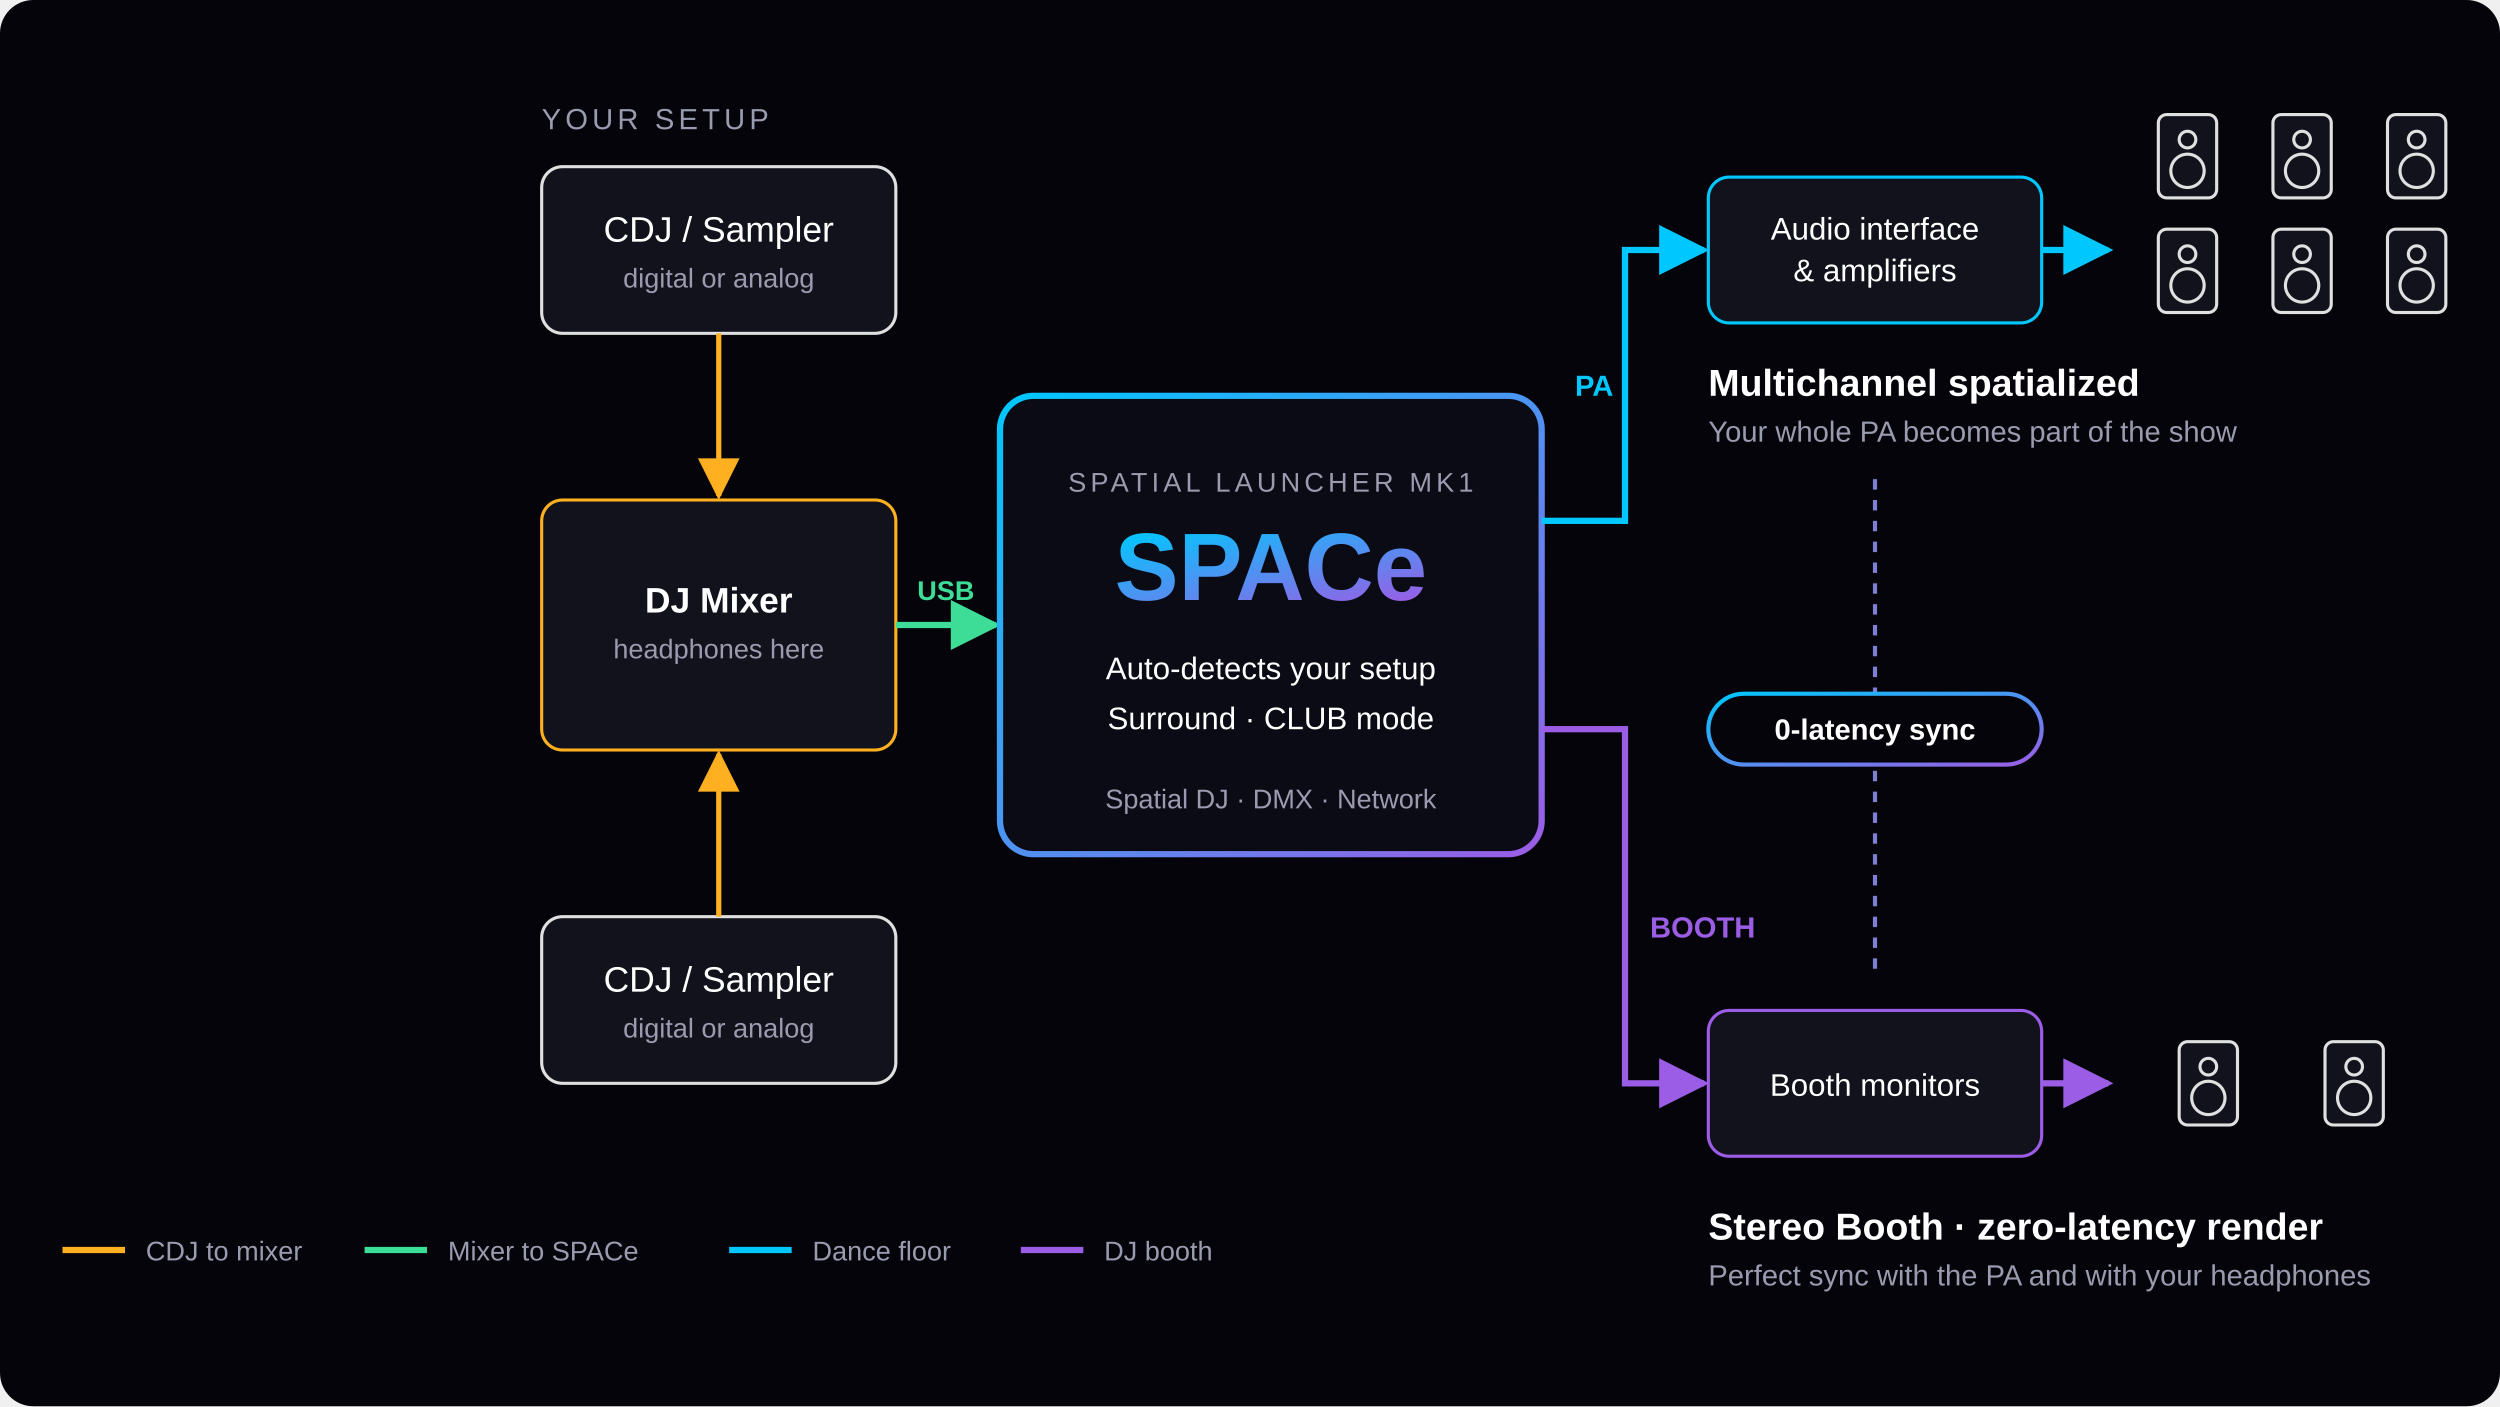
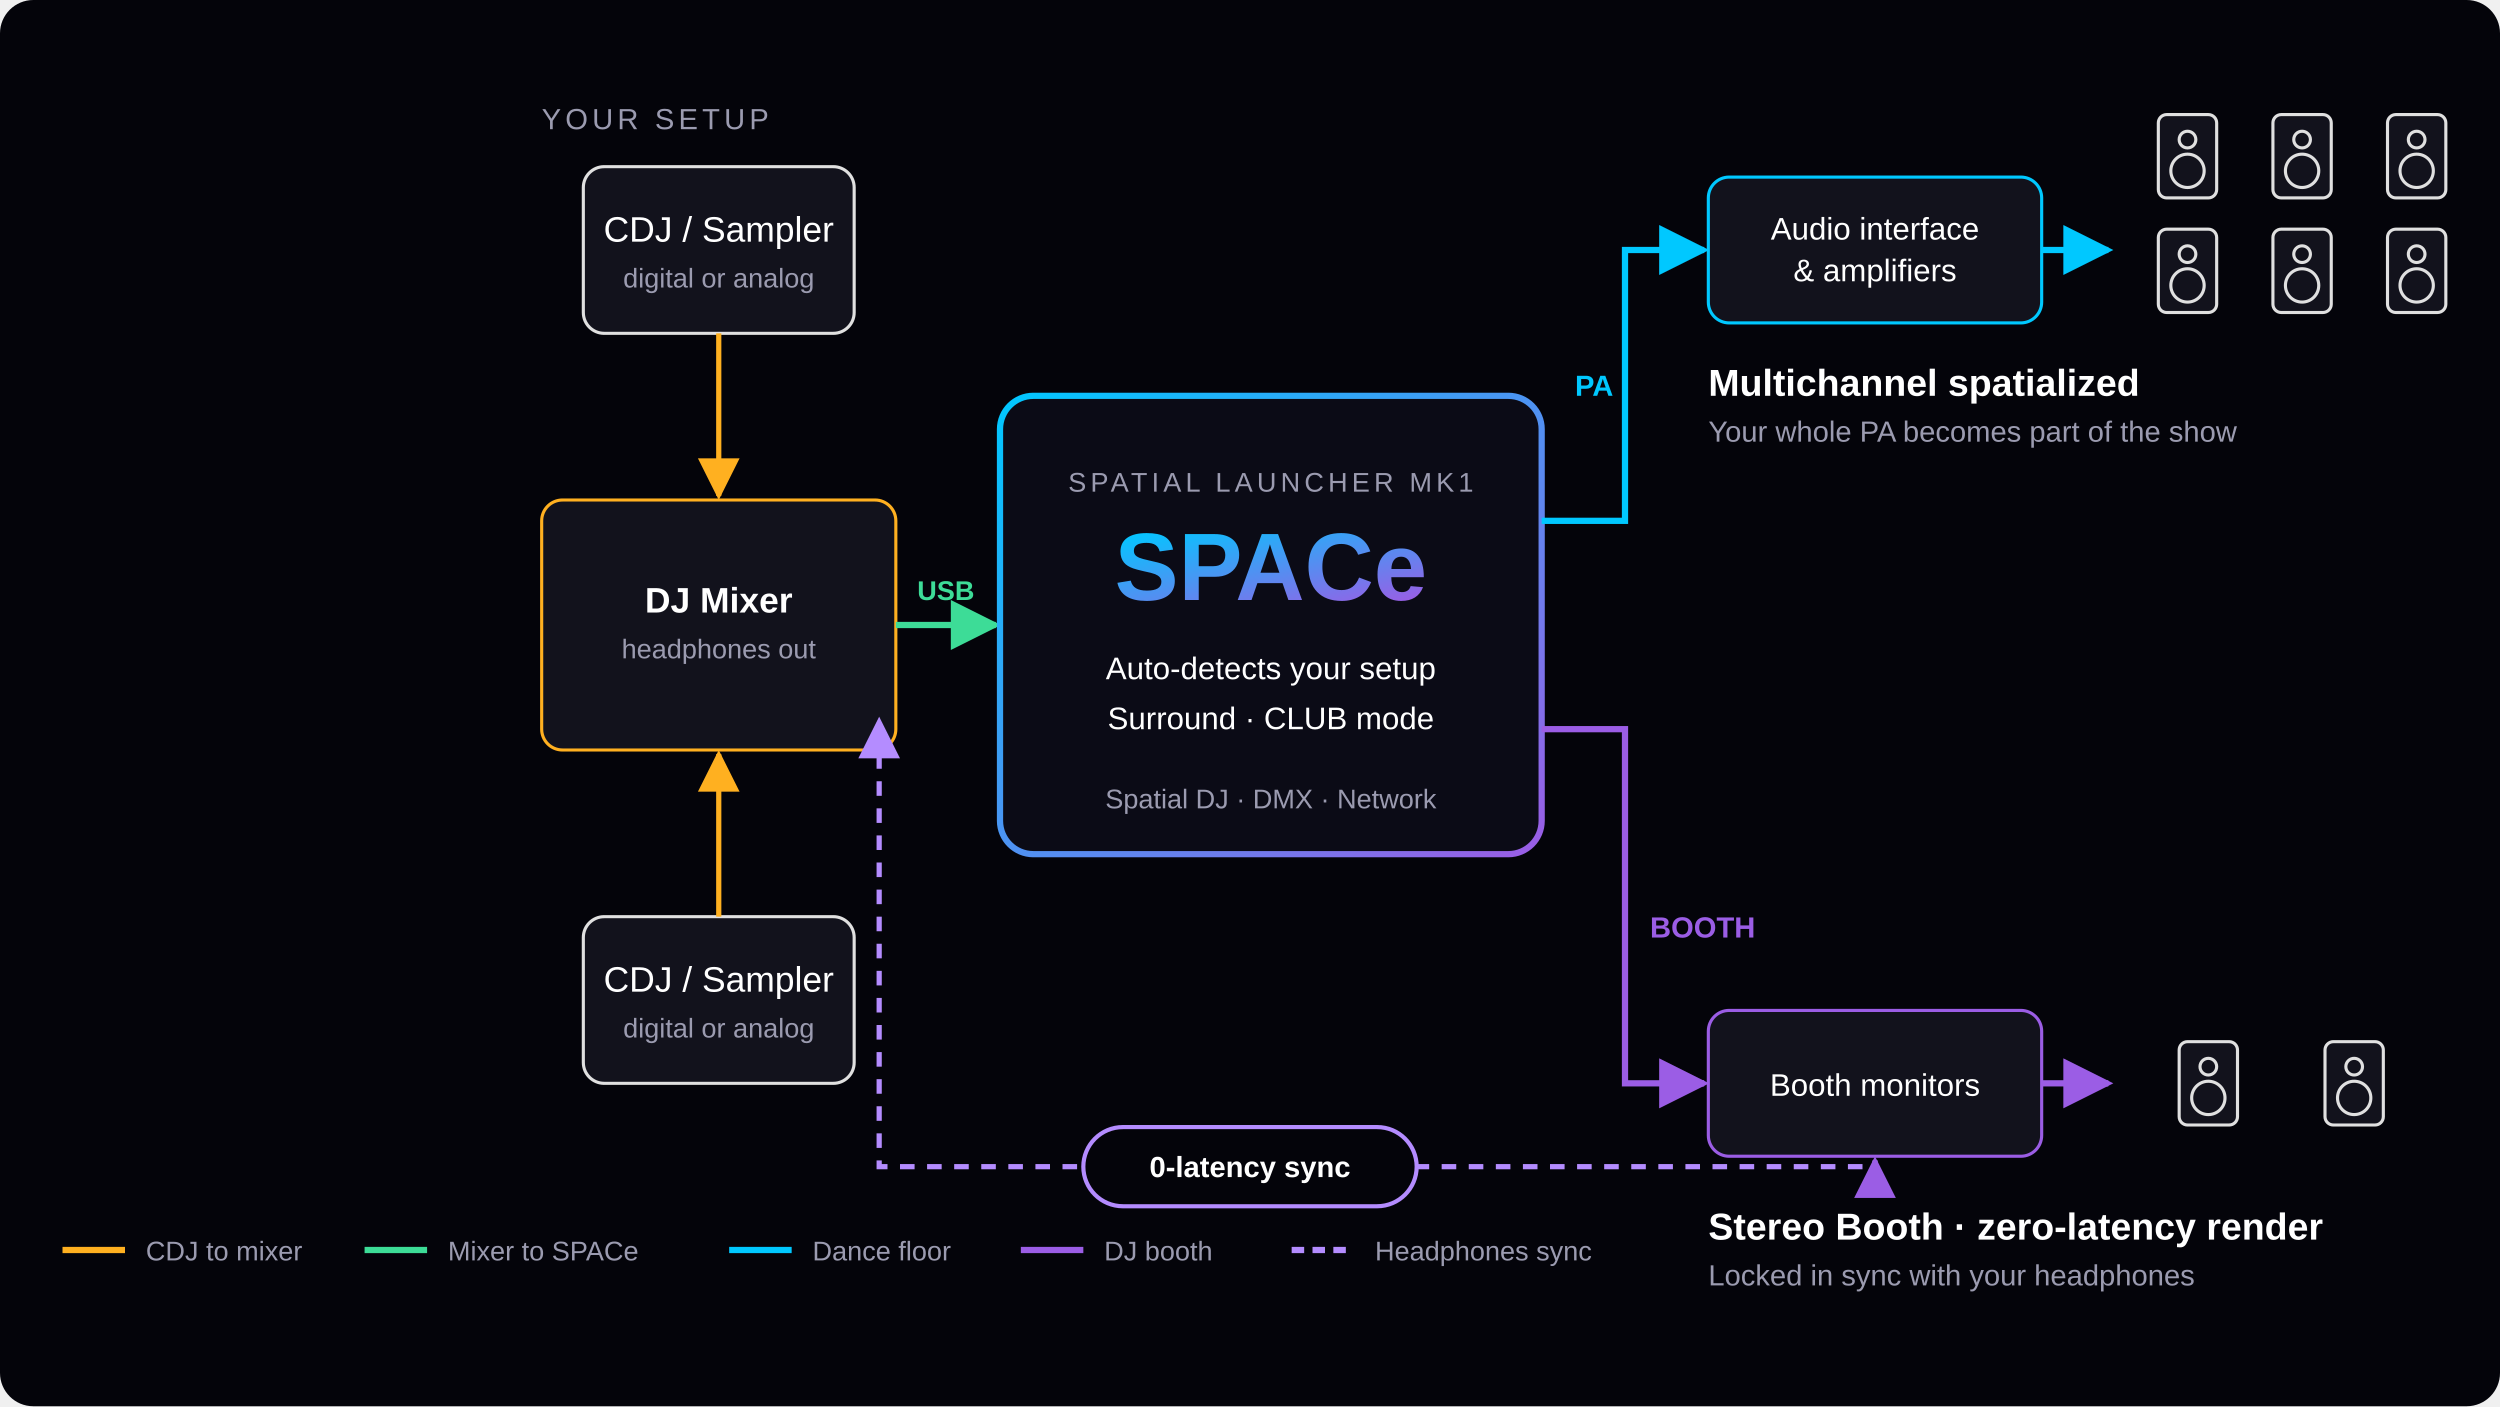
<svg xmlns="http://www.w3.org/2000/svg" viewBox="0 0 1200 675" role="img" aria-labelledby="t d" font-family="Space Grotesk, Arial, sans-serif">
  <defs>
    <linearGradient id="g" x1="0" y1="0" x2="1" y2="1">
      <stop offset="0" stop-color="#00c8ff" />
      <stop offset="1" stop-color="#9b5de5" />
    </linearGradient>
    <marker id="aB" viewBox="0 0 10 10" refX="9" refY="5" markerWidth="8" markerHeight="8" orient="auto">
      <path d="M0 0L10 5L0 10z" fill="#00c8ff" />
    </marker>
    <marker id="aP" viewBox="0 0 10 10" refX="9" refY="5" markerWidth="8" markerHeight="8" orient="auto">
      <path d="M0 0L10 5L0 10z" fill="#9b5de5" />
    </marker>
    <marker id="aA" viewBox="0 0 10 10" refX="9" refY="5" markerWidth="8" markerHeight="8" orient="auto">
      <path d="M0 0L10 5L0 10z" fill="#ffb020" />
    </marker>
    <marker id="aG" viewBox="0 0 10 10" refX="9" refY="5" markerWidth="8" markerHeight="8" orient="auto">
      <path d="M0 0L10 5L0 10z" fill="#3ddc97" />
    </marker>
+     <marker id="aS" viewBox="0 0 10 10" refX="1" refY="5" markerWidth="8" markerHeight="8" orient="auto-start-reverse">
+       <path d="M0 0L10 5L0 10z" fill="#b48cff" />
+     </marker>
    <marker id="aW" viewBox="0 0 10 10" refX="9" refY="5" markerWidth="8" markerHeight="8" orient="auto">
      <path d="M0 0L10 5L0 10z" fill="#e0e0e0" />
    </marker>
    <g id="spk">
      <rect x="-14" y="-20" width="28" height="40" rx="4" fill="#12121c" stroke="#e0e0e0" stroke-width="1.5" />
      <circle cy="-8" r="4" fill="none" stroke="#e0e0e0" stroke-width="1.5" />
      <circle cy="7" r="8" fill="none" stroke="#e0e0e0" stroke-width="1.5" />
    </g>
  </defs>
  <rect width="1200" height="675" rx="16" fill="#04040a" />
  <text x="260" y="62" fill="#9b9bb0" font-size="14" letter-spacing="2">YOUR SETUP</text>
  <g fill="#12121c" stroke="#e0e0e0" stroke-width="1.5">
-     <rect x="260" y="80" width="170" height="80" rx="10" />
-     <rect x="260" y="440" width="170" height="80" rx="10" />
+     <rect x="280" y="80" width="130" height="80" rx="10" />
+     <rect x="280" y="440" width="130" height="80" rx="10" />
    <rect x="260" y="240" width="170" height="120" rx="10" stroke="#ffb020" />
  </g>
  <g fill="#fff" font-size="17" text-anchor="middle">
    <text x="345" y="116">CDJ / Sampler</text>
    <text x="345" y="476">CDJ / Sampler</text>
    <text x="345" y="294" font-weight="600">DJ Mixer</text>
  </g>
  <g fill="#9b9bb0" font-size="13" text-anchor="middle">
    <text x="345" y="138">digital or analog</text>
    <text x="345" y="498">digital or analog</text>
-     <text x="345" y="316">headphones here</text>
+     <text x="345" y="316">headphones out</text>
  </g>
  <path d="M345 160V238" fill="none" stroke="#ffb020" stroke-width="2.5" marker-end="url(#aA)" />
  <path d="M345 440V362" fill="none" stroke="#ffb020" stroke-width="2.5" marker-end="url(#aA)" />
  <path d="M430 300H478" fill="none" stroke="#3ddc97" stroke-width="3" marker-end="url(#aG)" />
  <text x="454" y="288" fill="#3ddc97" font-size="13" font-weight="600" text-anchor="middle">USB</text>
  <rect x="480" y="190" width="260" height="220" rx="16" fill="#0b0b16" stroke="url(#g)" stroke-width="3" />
  <text x="610" y="236" fill="#9b9bb0" font-size="13" text-anchor="middle" letter-spacing="2">SPATIAL LAUNCHER MK1</text>
  <text x="610" y="288" fill="url(#g)" font-size="46" font-weight="700" text-anchor="middle">SPACe</text>
  <text x="610" y="326" fill="#fff" font-size="15" text-anchor="middle">Auto-detects your setup</text>
  <text x="610" y="350" fill="#fff" font-size="15" text-anchor="middle">Surround  ·  CLUB mode</text>
  <text x="610" y="388" fill="#9b9bb0" font-size="13" text-anchor="middle">Spatial DJ · DMX · Network</text>
  <path d="M740 250H780V120H818" fill="none" stroke="#00c8ff" stroke-width="3" marker-end="url(#aB)" />
  <text x="756" y="190" fill="#00c8ff" font-size="14" font-weight="600">PA</text>
  <rect x="820" y="85" width="160" height="70" rx="10" fill="#12121c" stroke="#00c8ff" stroke-width="1.5" />
  <text x="900" y="115" fill="#fff" font-size="15" text-anchor="middle">Audio interface</text>
  <text x="900" y="135" fill="#fff" font-size="15" text-anchor="middle">&amp; amplifiers</text>
  <path d="M980 120H1012" stroke="#00c8ff" stroke-width="3" marker-end="url(#aB)" />
  <use href="#spk" x="1050" y="75" />
  <use href="#spk" x="1105" y="75" />
  <use href="#spk" x="1160" y="75" />
  <use href="#spk" x="1050" y="130" />
  <use href="#spk" x="1105" y="130" />
  <use href="#spk" x="1160" y="130" />
  <text x="820" y="190" fill="#fff" font-size="18" font-weight="600">Multichannel spatialized</text>
  <text x="820" y="212" fill="#9b9bb0" font-size="14">Your whole PA becomes part of the show</text>
  <path d="M740 350H780V520H818" fill="none" stroke="#9b5de5" stroke-width="3" marker-end="url(#aP)" />
  <text x="792" y="450" fill="#9b5de5" font-size="14" font-weight="600">BOOTH</text>
  <rect x="820" y="485" width="160" height="70" rx="10" fill="#12121c" stroke="#9b5de5" stroke-width="1.5" />
  <text x="900" y="526" fill="#fff" font-size="15" text-anchor="middle">Booth monitors</text>
  <path d="M980 520H1012" stroke="#9b5de5" stroke-width="3" marker-end="url(#aP)" />
  <use href="#spk" x="1060" y="520" />
  <use href="#spk" x="1130" y="520" />
  <text x="820" y="595" fill="#fff" font-size="18" font-weight="600">Stereo Booth · zero-latency render</text>
-   <text x="820" y="617" fill="#9b9bb0" font-size="14">Perfect sync with the PA and with your headphones</text>
-   <line x1="900" y1="230" x2="900" y2="470" stroke="#7f7fd5" stroke-width="2" stroke-dasharray="5 5" />
-   <rect x="820" y="333" width="160" height="34" rx="17" fill="#04040a" stroke="url(#g)" stroke-width="2" />
-   <text x="900" y="355" fill="#fff" font-size="14" font-weight="600" text-anchor="middle">0-latency sync</text>
+   <text x="820" y="617" fill="#9b9bb0" font-size="14">Locked in sync with your headphones</text>
+   <path d="M422 362V560H900V557" fill="none" stroke="#b48cff" stroke-width="2.5" stroke-dasharray="7 6" marker-start="url(#aS)" marker-end="url(#aP)" />
+   <rect x="520" y="541" width="160" height="38" rx="19" fill="#04040a" stroke="#b48cff" stroke-width="2" />
+   <text x="600" y="565" fill="#fff" font-size="14" font-weight="600" text-anchor="middle">0-latency sync</text>
  <g font-size="13" fill="#9b9bb0">
    <line x1="30" y1="600" x2="60" y2="600" stroke="#ffb020" stroke-width="3" />
    <text x="70" y="605">CDJ to mixer</text>
    <line x1="175" y1="600" x2="205" y2="600" stroke="#3ddc97" stroke-width="3" />
    <text x="215" y="605">Mixer to SPACe</text>
    <line x1="350" y1="600" x2="380" y2="600" stroke="#00c8ff" stroke-width="3" />
    <text x="390" y="605">Dance floor</text>
    <line x1="490" y1="600" x2="520" y2="600" stroke="#9b5de5" stroke-width="3" />
    <text x="530" y="605">DJ booth</text>
+     <line x1="620" y1="600" x2="650" y2="600" stroke="#b48cff" stroke-width="3" stroke-dasharray="6 4" />
+     <text x="660" y="605">Headphones sync</text>
  </g>
</svg>
